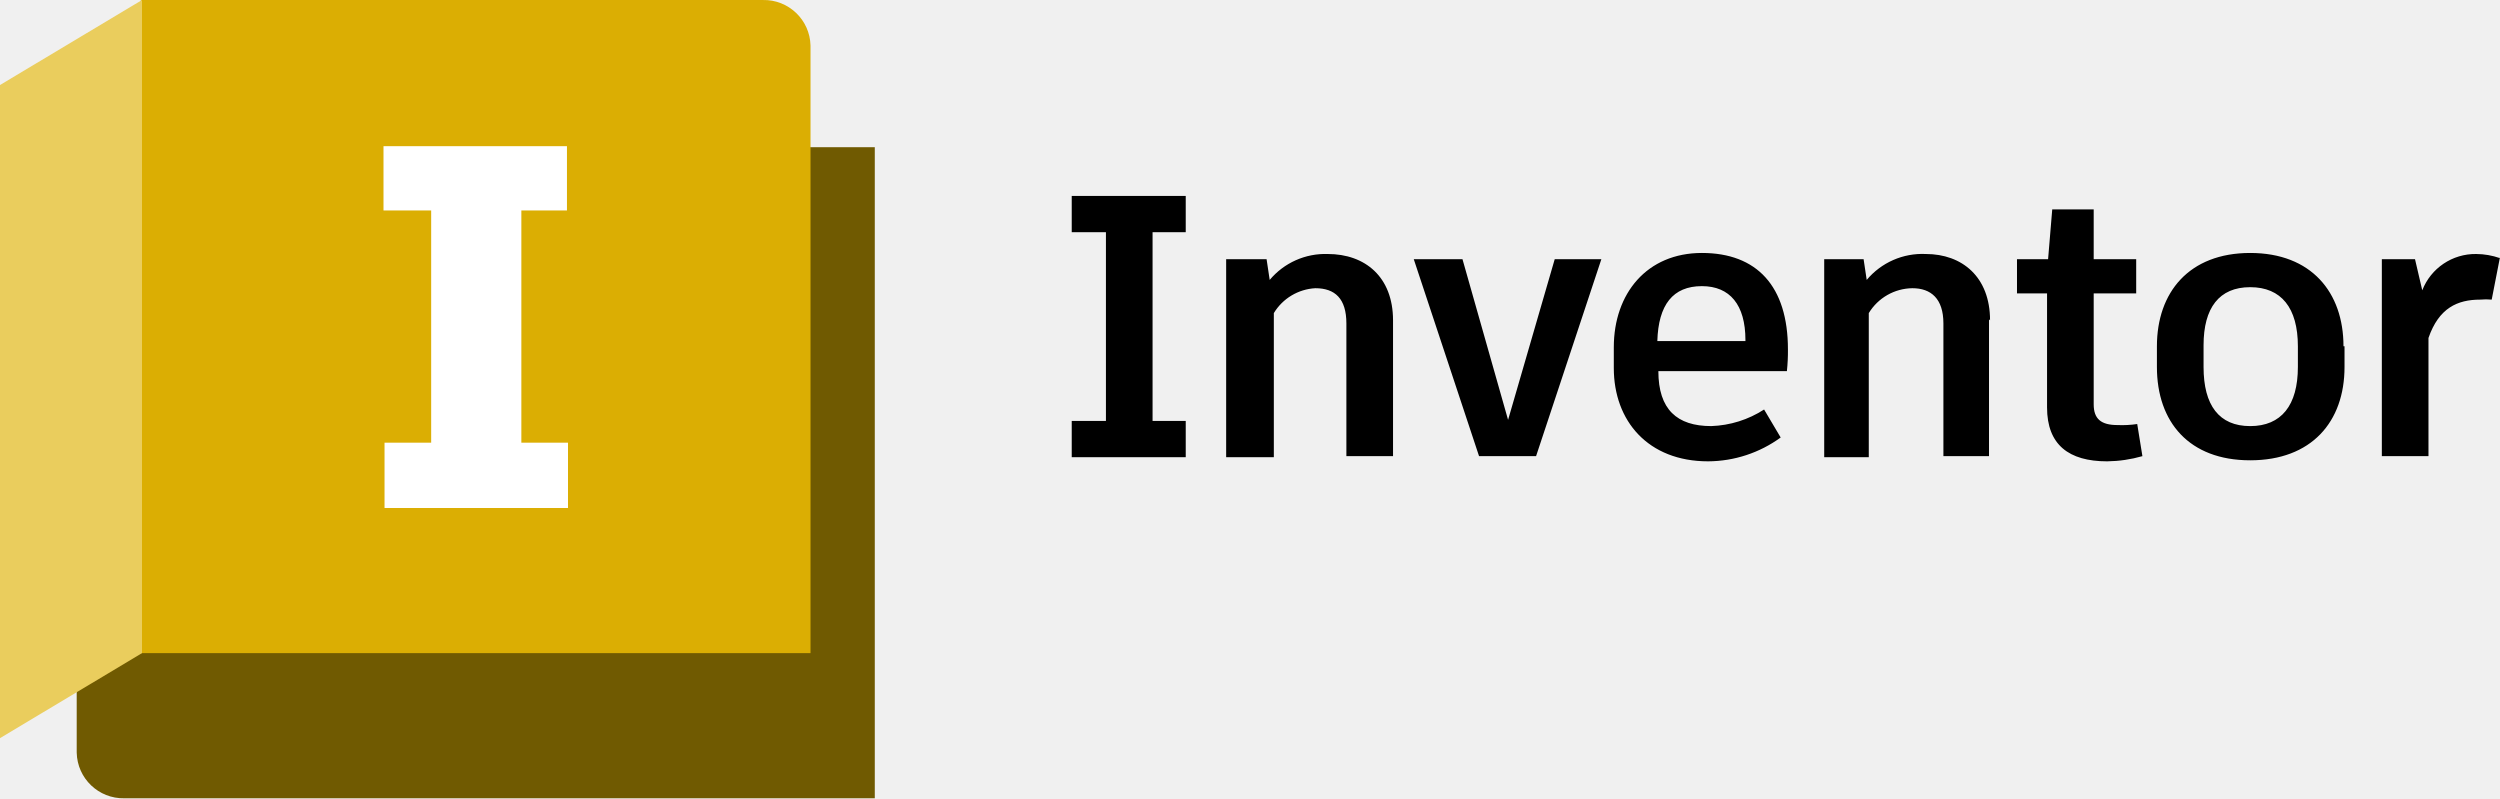
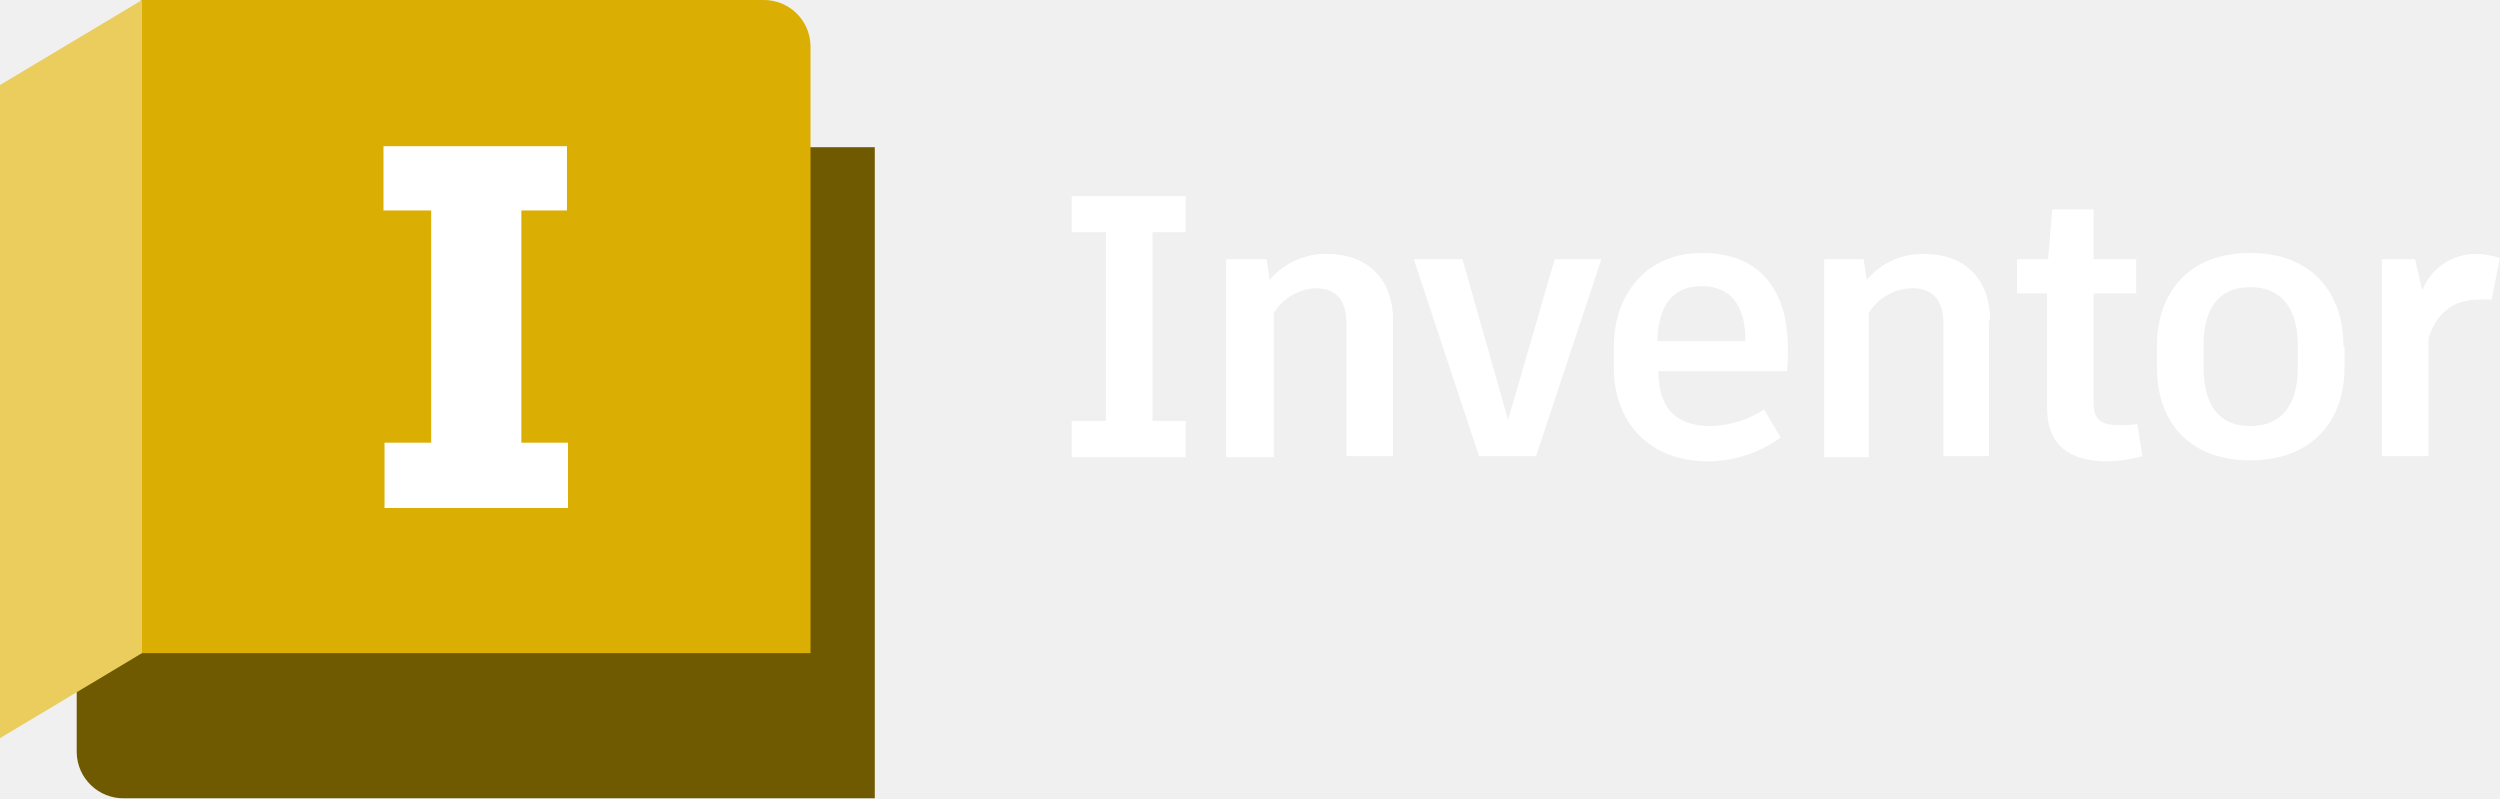
<svg xmlns="http://www.w3.org/2000/svg" version="1.1" id="Layer_1" x="0px" y="0px" viewBox="0 0 455.735 145.523" xml:space="preserve" width="455.735" height="145.523">
  <defs id="defs311" />
  <g id="g294">
</g>
  <g id="g306" transform="matrix(0.9997806,0,0,0.9999982,-22.07815,-177.2386)">
    <path style="fill:#705a01" d="m 47.785,177.24 121.329,26.836 h 12.473 V 322.76 H 44.762 c -4.696,0.104 -8.587,-3.618 -8.691,-8.313 -0.002,-0.064 -0.002,-0.128 -0.002,-0.191 v -11.717 z" id="path296" />
    <path style="fill:#dbae03" d="M 169.87,296.302 H 47.785 V 177.241 h 113.391 c 4.695,-0.104 8.587,3.618 8.691,8.313 0.001,0.064 0.002,0.128 0.002,0.191 v 110.557 z" id="path298" />
    <polygon style="fill:#eacd5d" points="22.083,192.737 22.083,311.798 47.974,296.302 47.974,177.241 " id="polygon300" />
    <polygon style="fill:#ffffff" points="125.647,269.843 92.197,269.843 92.197,257.937 100.701,257.937 100.701,215.605 92.008,215.605 92.008,203.887 125.458,203.887 125.458,215.605 117.143,215.605 117.143,257.937 125.647,257.937 " id="polygon302" />
-     <path d="m 232.235,219.573 v 34.395 h 6.048 v 6.615 h -20.788 v -6.615 h 6.237 v -34.395 h -6.237 v -6.614 h 20.788 v 6.614 z m 43.845,16.064 v 24.757 h -8.505 v -24.19 c 0,-4.536 -2.079,-6.426 -5.669,-6.426 -3.114,0.172 -5.943,1.869 -7.56,4.536 v 26.269 h -8.693 v -36.096 h 7.371 l 0.567,3.78 c 2.613,-3.118 6.517,-4.861 10.583,-4.725 6.803,0 11.906,4.158 11.906,12.095 m 26.08,24.757 H 291.766 L 279.86,224.487 h 8.882 l 8.315,29.293 8.505,-29.293 h 8.504 z m 45.357,-15.497 H 324.46 c 0,6.993 3.402,10.016 9.638,10.016 3.428,-0.115 6.76,-1.16 9.639,-3.024 l 3.024,5.102 c -3.845,2.801 -8.473,4.321 -13.229,4.347 -10.961,0 -17.198,-7.37 -17.198,-17.008 v -3.78 c 0,-9.827 6.048,-17.198 16.064,-17.198 10.016,0 15.686,6.048 15.686,17.576 0.014,1.325 -0.049,2.65 -0.189,3.969 z m -7.182,-5.669 c 0,-6.425 -2.835,-9.827 -7.937,-9.827 -5.292,0 -7.938,3.402 -8.127,10.016 h 16.064 z m 44.412,-3.78 v 24.946 h -8.315 v -24.19 c 0,-4.536 -2.268,-6.426 -5.67,-6.426 -3.25,0.046 -6.247,1.759 -7.937,4.536 v 26.269 h -8.127 v -36.096 h 7.182 l 0.567,3.78 c 2.655,-3.173 6.64,-4.92 10.772,-4.725 6.614,0 11.717,4.158 11.717,12.095 z m 27.97,24.946 c -2.091,0.598 -4.251,0.916 -6.426,0.945 -6.992,0 -10.961,-3.023 -10.961,-9.827 v -20.788 h -5.481 v -6.237 h 5.67 l 0.756,-9.071 h 7.559 v 9.071 h 7.749 v 6.237 h -7.749 v 20.221 c 0,2.646 1.323,3.78 4.347,3.78 1.2,0.051 2.402,-0.012 3.591,-0.189 z m 36.852,-20.032 v 3.78 c 0,10.016 -6.048,17.008 -17.198,17.008 -11.15,0 -17.009,-6.992 -17.009,-17.008 v -3.78 c 0,-9.827 5.859,-17.009 17.009,-17.009 11.15,0 17.009,7.182 17.009,17.009 z m -25.702,0 v 3.78 c 0,6.992 2.835,10.772 8.505,10.772 5.669,0 8.693,-3.78 8.693,-10.772 v -3.78 c 0,-6.993 -3.024,-10.772 -8.693,-10.772 -5.67,0 -8.505,3.78 -8.505,10.583 z m 54.05,-16.253 -1.512,7.749 c -0.691,-0.064 -1.387,-0.064 -2.079,0 -4.158,0 -7.559,1.512 -9.449,6.992 v 21.544 h -8.504 v -35.907 h 6.048 l 1.323,5.67 c 1.576,-4.038 5.493,-6.675 9.827,-6.615 1.481,0.007 2.95,0.263 4.347,0.756 v -0.189 z" id="path304" />
+     <path d="m 232.235,219.573 v 34.395 h 6.048 v 6.615 h -20.788 v -6.615 h 6.237 v -34.395 h -6.237 v -6.614 h 20.788 v 6.614 z m 43.845,16.064 v 24.757 h -8.505 v -24.19 c 0,-4.536 -2.079,-6.426 -5.669,-6.426 -3.114,0.172 -5.943,1.869 -7.56,4.536 v 26.269 h -8.693 v -36.096 h 7.371 l 0.567,3.78 c 2.613,-3.118 6.517,-4.861 10.583,-4.725 6.803,0 11.906,4.158 11.906,12.095 m 26.08,24.757 H 291.766 L 279.86,224.487 h 8.882 l 8.315,29.293 8.505,-29.293 h 8.504 z m 45.357,-15.497 H 324.46 c 0,6.993 3.402,10.016 9.638,10.016 3.428,-0.115 6.76,-1.16 9.639,-3.024 l 3.024,5.102 c -3.845,2.801 -8.473,4.321 -13.229,4.347 -10.961,0 -17.198,-7.37 -17.198,-17.008 v -3.78 c 0,-9.827 6.048,-17.198 16.064,-17.198 10.016,0 15.686,6.048 15.686,17.576 0.014,1.325 -0.049,2.65 -0.189,3.969 z m -7.182,-5.669 c 0,-6.425 -2.835,-9.827 -7.937,-9.827 -5.292,0 -7.938,3.402 -8.127,10.016 h 16.064 z m 44.412,-3.78 v 24.946 h -8.315 v -24.19 c 0,-4.536 -2.268,-6.426 -5.67,-6.426 -3.25,0.046 -6.247,1.759 -7.937,4.536 v 26.269 h -8.127 v -36.096 h 7.182 l 0.567,3.78 c 2.655,-3.173 6.64,-4.92 10.772,-4.725 6.614,0 11.717,4.158 11.717,12.095 z m 27.97,24.946 c -2.091,0.598 -4.251,0.916 -6.426,0.945 -6.992,0 -10.961,-3.023 -10.961,-9.827 v -20.788 h -5.481 v -6.237 h 5.67 l 0.756,-9.071 h 7.559 v 9.071 h 7.749 v 6.237 h -7.749 v 20.221 c 0,2.646 1.323,3.78 4.347,3.78 1.2,0.051 2.402,-0.012 3.591,-0.189 z m 36.852,-20.032 v 3.78 c 0,10.016 -6.048,17.008 -17.198,17.008 -11.15,0 -17.009,-6.992 -17.009,-17.008 v -3.78 c 0,-9.827 5.859,-17.009 17.009,-17.009 11.15,0 17.009,7.182 17.009,17.009 z m -25.702,0 v 3.78 c 0,6.992 2.835,10.772 8.505,10.772 5.669,0 8.693,-3.78 8.693,-10.772 v -3.78 c 0,-6.993 -3.024,-10.772 -8.693,-10.772 -5.67,0 -8.505,3.78 -8.505,10.583 z m 54.05,-16.253 -1.512,7.749 c -0.691,-0.064 -1.387,-0.064 -2.079,0 -4.158,0 -7.559,1.512 -9.449,6.992 v 21.544 h -8.504 v -35.907 h 6.048 l 1.323,5.67 c 1.576,-4.038 5.493,-6.675 9.827,-6.615 1.481,0.007 2.95,0.263 4.347,0.756 v -0.189 z" id="path304" style="fill:#ffffff;fill-opacity:1" />
  </g>
</svg>
